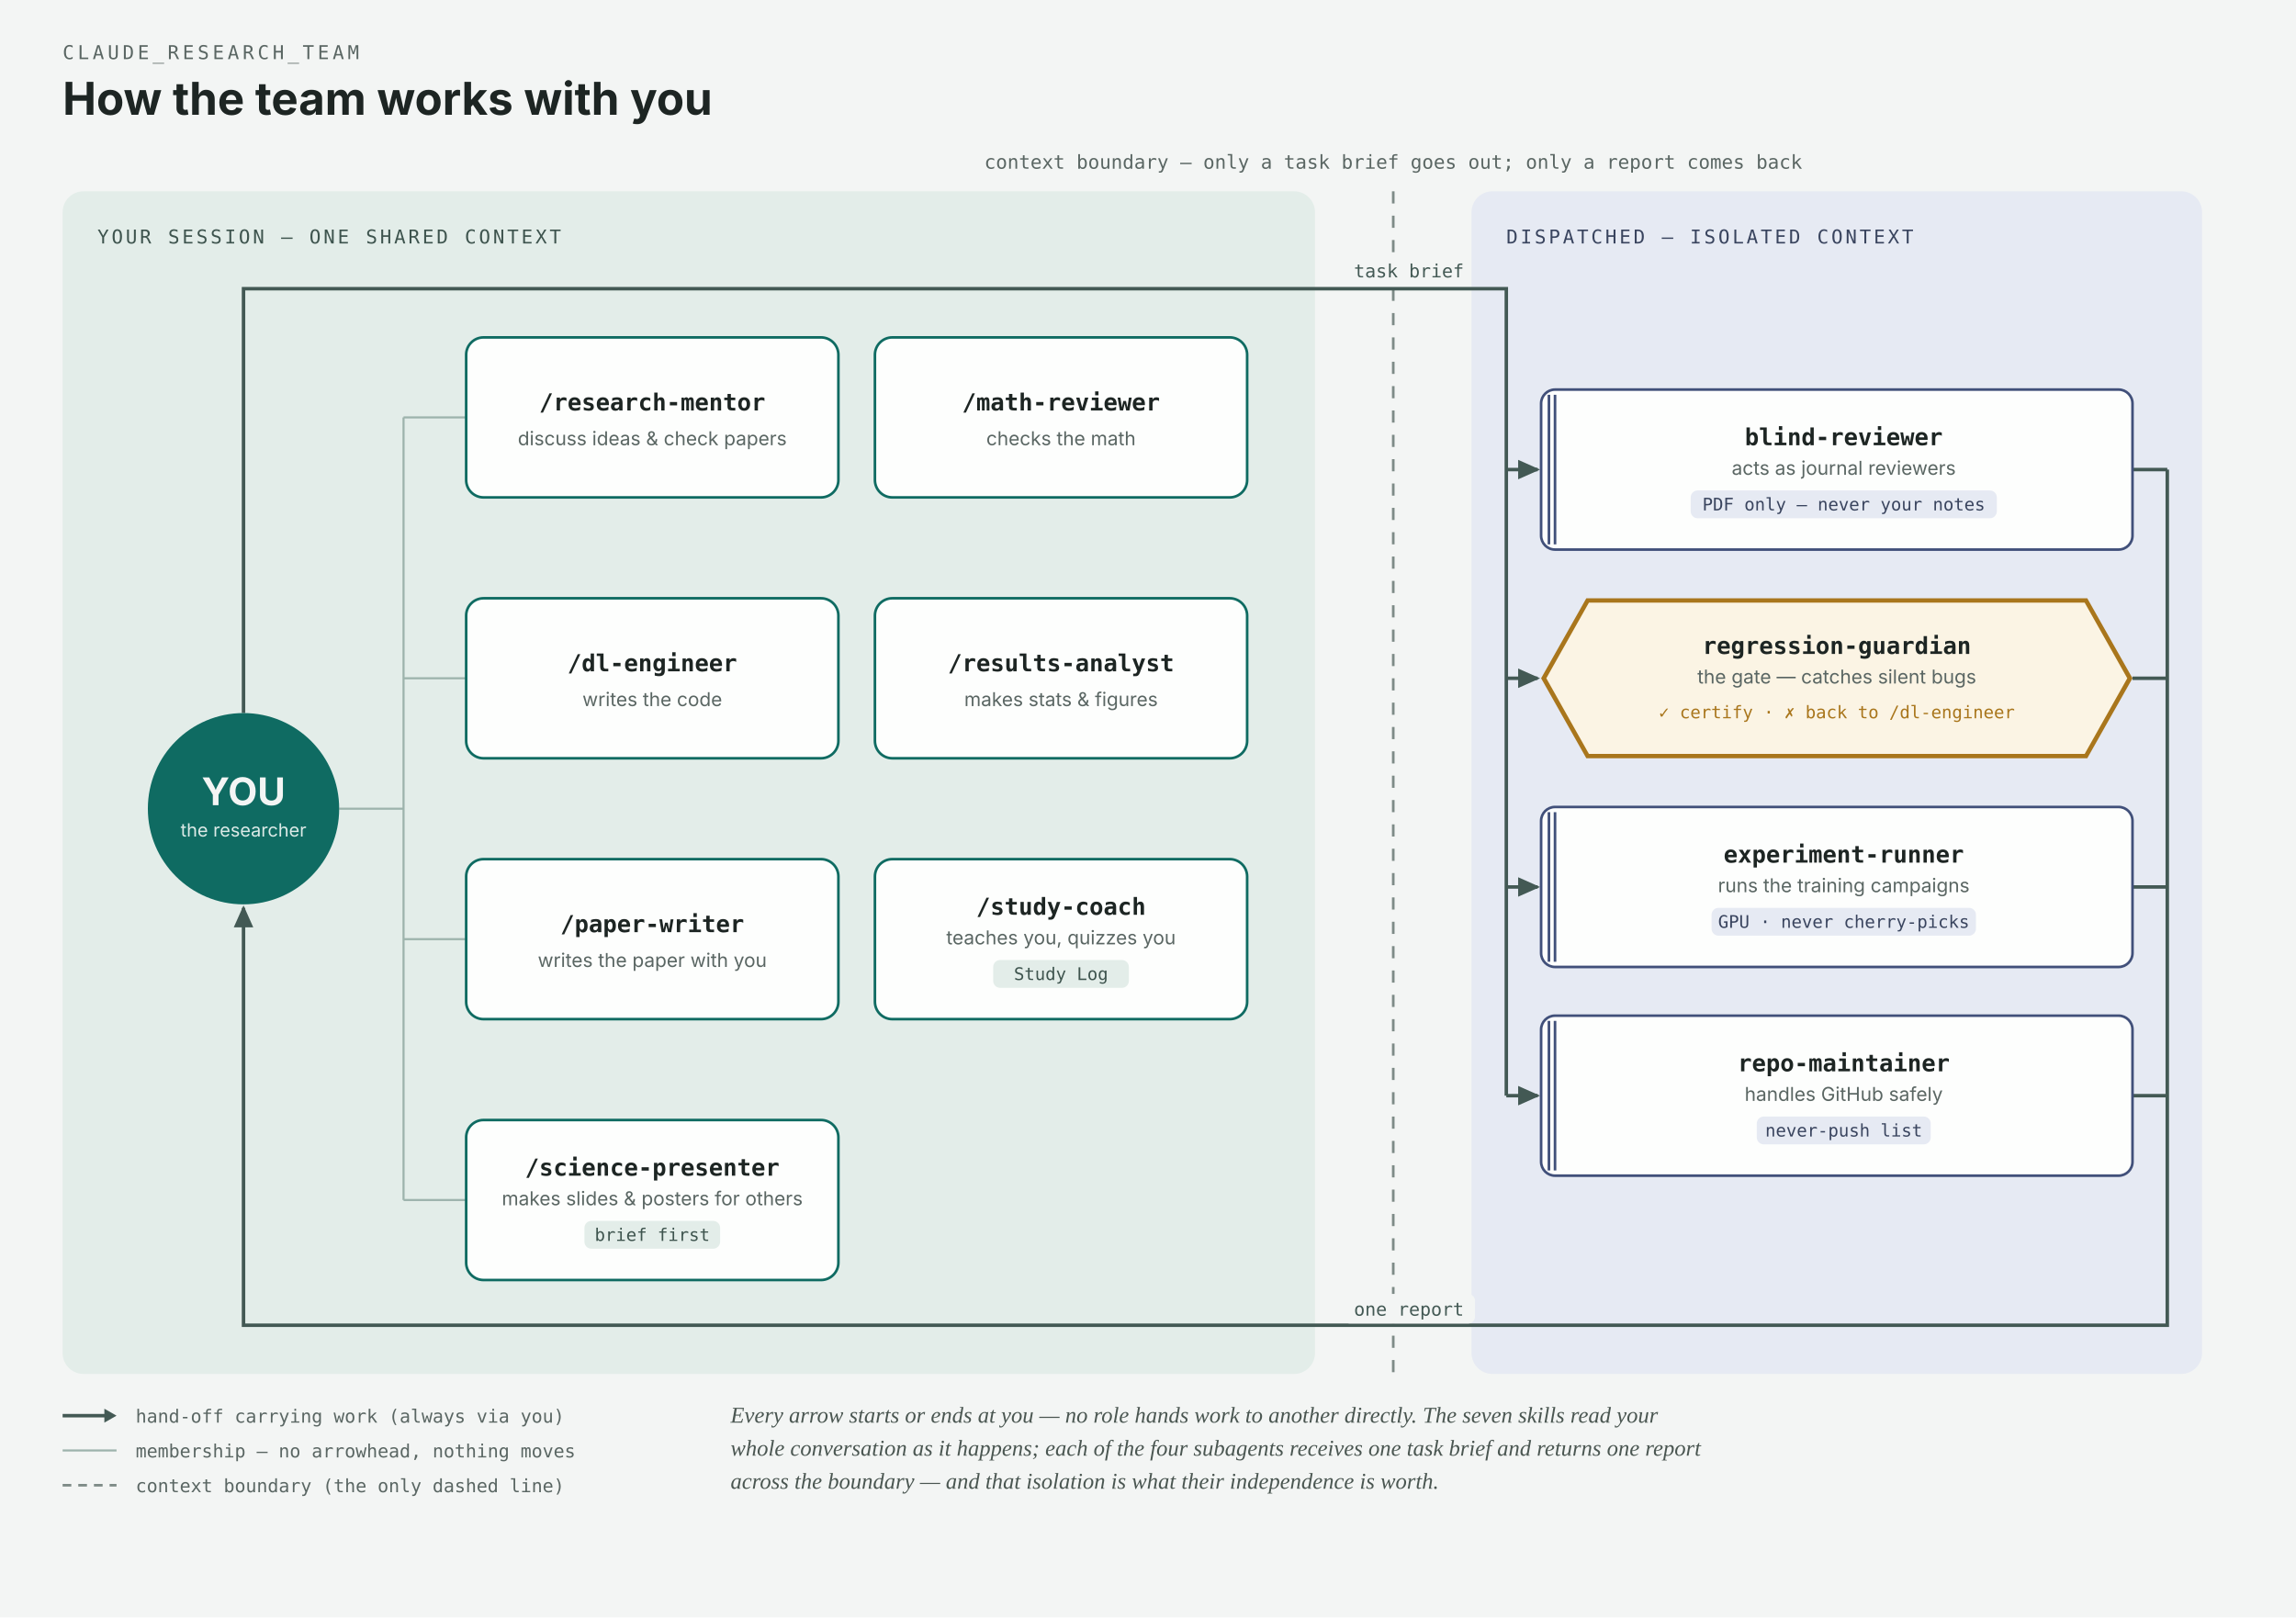
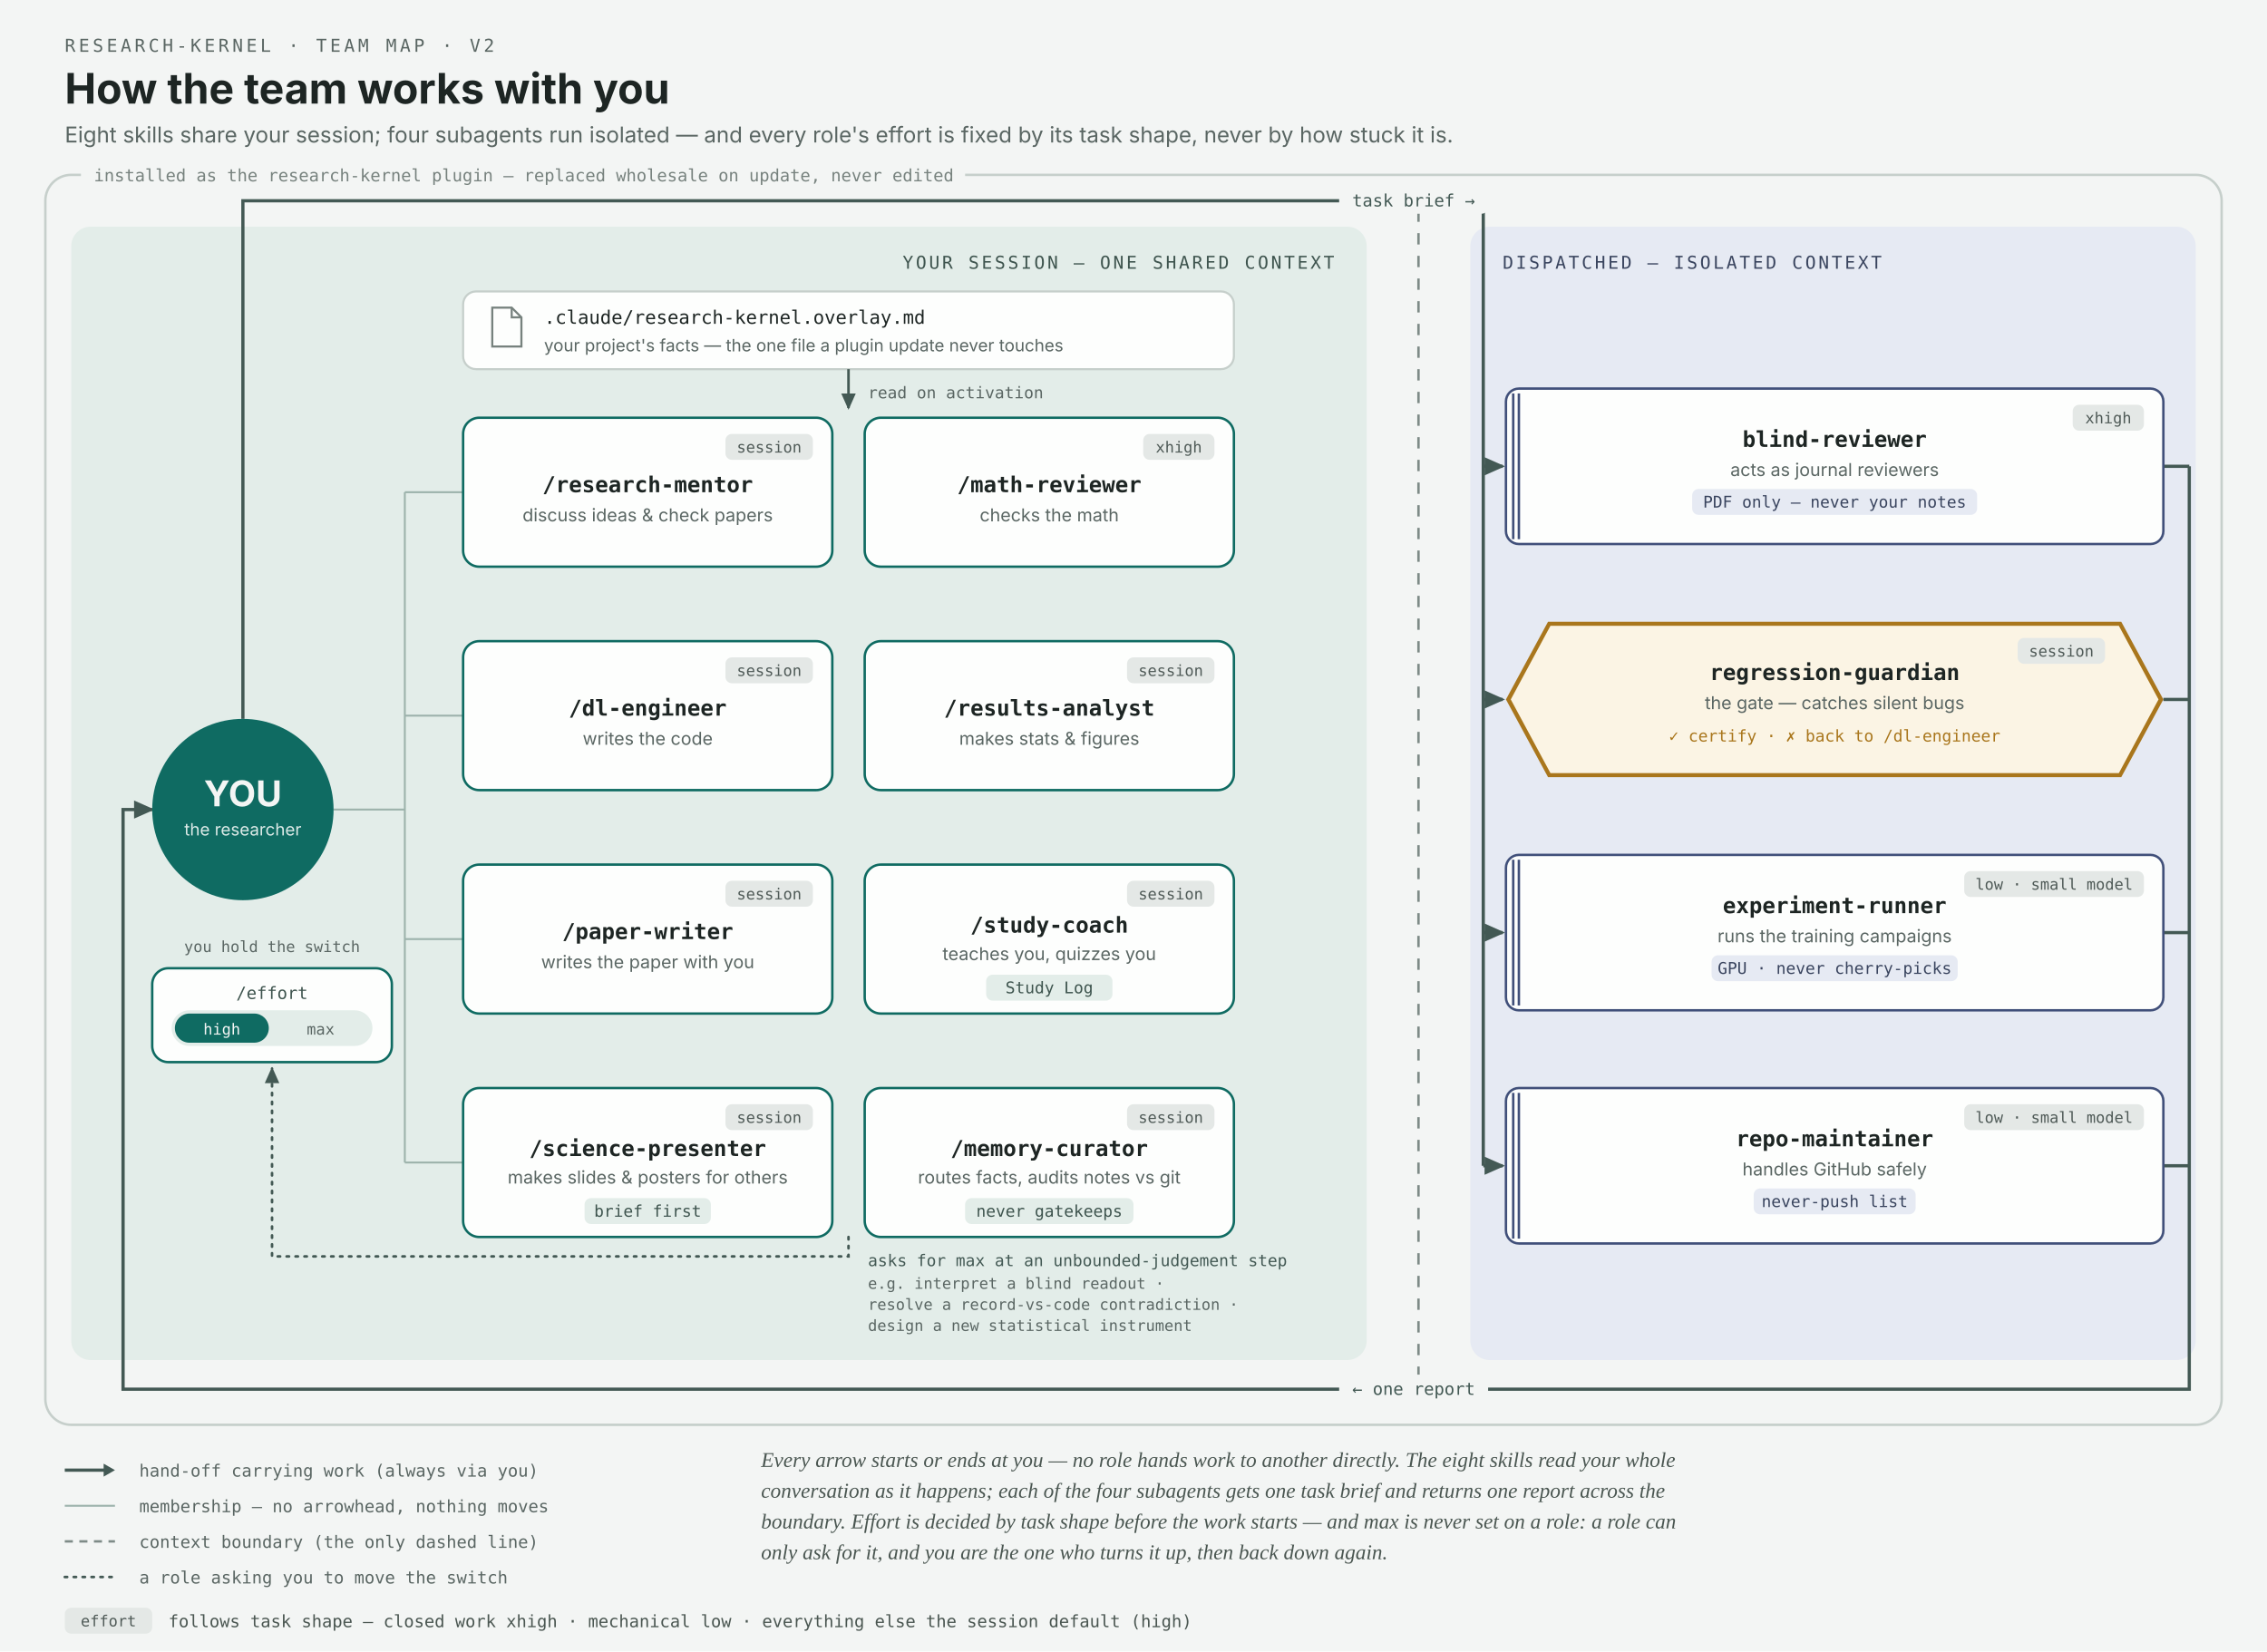
- <svg xmlns="http://www.w3.org/2000/svg" width="1320" height="930" viewBox="0 0 1320 930" role="img" aria-label="How the team works with you: seven skills share your session context; four subagents run isolated, receiving a task brief and returning one report; every arrow starts or ends at you.">
+ <svg xmlns="http://www.w3.org/2000/svg" width="1400" height="1020" viewBox="0 0 1400 1020" role="img" aria-label="How the team works with you, version 2: eight skills share your session context; four subagents run isolated, receiving a task brief and returning one report; every role carries an effort badge set by its task shape, and only you hold the switch that raises the session to max.">
  <defs>
    <marker id="head" viewBox="0 0 10 10" refX="8" refY="5" markerWidth="7" markerHeight="7" orient="auto-start-reverse">
      <path d="M 0 1 L 9 5 L 0 9 z" fill="#435954" />
    </marker>
  </defs>
  <style>
    .mono { font-family: ui-monospace, SFMono-Regular, Menlo, Consolas, monospace; }
    .sans { font-family: system-ui, -apple-system, "Segoe UI", sans-serif; }
    .serif { font-family: Georgia, "Times New Roman", serif; }
  </style>
-   <rect x="0" y="0" width="1320" height="930" fill="#F3F5F4" />
-   <text class="mono" x="36" y="34" font-size="11" letter-spacing="2" fill="#5A6663">CLAUDE_RESEARCH_TEAM</text>
-   <text class="sans" x="36" y="66" font-size="26" font-weight="700" fill="#1D2523">How the team works with you</text>
-   <text class="mono" x="801" y="97" font-size="11" text-anchor="middle" fill="#5A6663">context boundary — only a task brief goes out; only a report comes back</text>
-   <rect x="36" y="110" width="720" height="680" rx="12" fill="#E3EDE9" />
-   <rect x="846" y="110" width="420" height="680" rx="12" fill="#E6EAF3" />
-   <text class="mono" x="56" y="140" font-size="11" letter-spacing="1.5" fill="#3E544E">YOUR SESSION — ONE SHARED CONTEXT</text>
-   <text class="mono" x="866" y="140" font-size="11" letter-spacing="1.5" fill="#39445E">DISPATCHED — ISOLATED CONTEXT</text>
-   <line x1="801" y1="110" x2="801" y2="790" stroke="#7E8B87" stroke-width="1.5" stroke-dasharray="7 7" />
-   <polyline points="195,465 232,465" fill="none" stroke="#9DB3AC" stroke-width="1.2" />
-   <polyline points="232,240 232,690" fill="none" stroke="#9DB3AC" stroke-width="1.2" />
-   <polyline points="232,240 268,240" fill="none" stroke="#9DB3AC" stroke-width="1.2" />
-   <polyline points="232,390 268,390" fill="none" stroke="#9DB3AC" stroke-width="1.2" />
-   <polyline points="232,540 268,540" fill="none" stroke="#9DB3AC" stroke-width="1.2" />
-   <polyline points="232,690 268,690" fill="none" stroke="#9DB3AC" stroke-width="1.2" />
-   <polyline points="140,410 140,166 866,166 866,630" fill="none" stroke="#435954" stroke-width="2" />
-   <line x1="866" y1="270" x2="884" y2="270" stroke="#435954" stroke-width="2" marker-end="url(#head)" />
-   <line x1="866" y1="390" x2="884" y2="390" stroke="#435954" stroke-width="2" marker-end="url(#head)" />
-   <line x1="866" y1="510" x2="884" y2="510" stroke="#435954" stroke-width="2" marker-end="url(#head)" />
-   <line x1="866" y1="630" x2="884" y2="630" stroke="#435954" stroke-width="2" marker-end="url(#head)" />
-   <line x1="1226" y1="270" x2="1246" y2="270" stroke="#435954" stroke-width="2" />
-   <line x1="1226" y1="390" x2="1246" y2="390" stroke="#435954" stroke-width="2" />
-   <line x1="1226" y1="510" x2="1246" y2="510" stroke="#435954" stroke-width="2" />
-   <line x1="1226" y1="630" x2="1246" y2="630" stroke="#435954" stroke-width="2" />
-   <polyline points="1246,270 1246,762 140,762 140,522" fill="none" stroke="#435954" stroke-width="2" marker-end="url(#head)" />
-   <rect x="775" y="147" width="70" height="17" rx="4" fill="#F3F5F4" />
-   <text class="mono" x="810" y="159.5" font-size="10.5" text-anchor="middle" fill="#435954">task brief</text>
-   <rect x="772" y="744" width="76" height="17" rx="4" fill="#F3F5F4" />
-   <text class="mono" x="810" y="756.5" font-size="10.5" text-anchor="middle" fill="#435954">one report</text>
-   <circle cx="140" cy="465" r="55" fill="#0F6B62" />
-   <text class="sans" x="140" y="463" font-size="22" font-weight="700" text-anchor="middle" fill="#F3F5F4">YOU</text>
-   <text class="sans" x="140" y="481" font-size="10.5" text-anchor="middle" fill="#DCEAE7">the researcher</text>
+   <rect x="0" y="0" width="1400" height="1020" fill="#F3F5F4" />
+   <text class="mono" x="40" y="32" font-size="11" letter-spacing="2" fill="#5A6663">RESEARCH-KERNEL · TEAM MAP · V2</text>
+   <text class="sans" x="40" y="64" font-size="26" font-weight="700" fill="#1D2523">How the team works with you</text>
+   <text class="sans" x="40" y="88" font-size="13.5" fill="#5A6663">Eight skills share your session; four subagents run isolated — and every role's effort is fixed by its task shape, never by how stuck it is.</text>
+   <rect x="28" y="108" width="1344" height="772" rx="16" fill="none" stroke="#C6CFCB" stroke-width="1.5" />
+   <rect x="50" y="101" width="546" height="16" fill="#F3F5F4" />
+   <text class="mono" x="58" y="112" font-size="10.5" fill="#77827E">installed as the research-kernel plugin — replaced wholesale on update, never edited</text>
+   <rect x="44" y="140" width="800" height="700" rx="12" fill="#E3EDE9" />
+   <rect x="908" y="140" width="448" height="700" rx="12" fill="#E6EAF3" />
+   <line x1="876" y1="116" x2="876" y2="868" stroke="#7E8B87" stroke-width="1.5" stroke-dasharray="7 7" />
+   <text class="mono" x="824" y="166" font-size="11" letter-spacing="1.5" text-anchor="end" fill="#3E544E">YOUR SESSION — ONE SHARED CONTEXT</text>
+   <text class="mono" x="928" y="166" font-size="11" letter-spacing="1.5" fill="#39445E">DISPATCHED — ISOLATED CONTEXT</text>
+   <polyline points="150,444 150,124 916,124 916,720" fill="none" stroke="#435954" stroke-width="2" />
+   <line x1="916" y1="288" x2="928" y2="288" stroke="#435954" stroke-width="2" marker-end="url(#head)" />
+   <line x1="916" y1="432" x2="928" y2="432" stroke="#435954" stroke-width="2" marker-end="url(#head)" />
+   <line x1="916" y1="576" x2="928" y2="576" stroke="#435954" stroke-width="2" marker-end="url(#head)" />
+   <line x1="916" y1="720" x2="928" y2="720" stroke="#435954" stroke-width="2" marker-end="url(#head)" />
+   <line x1="1336" y1="288" x2="1352" y2="288" stroke="#435954" stroke-width="2" />
+   <line x1="1336" y1="432" x2="1352" y2="432" stroke="#435954" stroke-width="2" />
+   <line x1="1336" y1="576" x2="1352" y2="576" stroke="#435954" stroke-width="2" />
+   <line x1="1336" y1="720" x2="1352" y2="720" stroke="#435954" stroke-width="2" />
+   <polyline points="1352,288 1352,858 76,858 76,500 94,500" fill="none" stroke="#435954" stroke-width="2" marker-end="url(#head)" />
+   <rect x="827" y="115" width="92" height="17" rx="4" fill="#F3F5F4" />
+   <text class="mono" x="873" y="127.5" font-size="10.5" text-anchor="middle" fill="#435954">task brief →</text>
+   <rect x="827" y="849" width="92" height="17" rx="4" fill="#F3F5F4" />
+   <text class="mono" x="873" y="861.5" font-size="10.5" text-anchor="middle" fill="#435954">← one report</text>
+   <line x1="206" y1="500" x2="250" y2="500" stroke="#9DB3AC" stroke-width="1.2" />
+   <line x1="250" y1="304" x2="250" y2="718" stroke="#9DB3AC" stroke-width="1.2" />
+   <line x1="250" y1="304" x2="286" y2="304" stroke="#9DB3AC" stroke-width="1.2" />
+   <line x1="250" y1="442" x2="286" y2="442" stroke="#9DB3AC" stroke-width="1.2" />
+   <line x1="250" y1="580" x2="286" y2="580" stroke="#9DB3AC" stroke-width="1.2" />
+   <line x1="250" y1="718" x2="286" y2="718" stroke="#9DB3AC" stroke-width="1.2" />
+   <circle cx="150" cy="500" r="56" fill="#0F6B62" />
+   <text class="sans" x="150" y="498" font-size="22" font-weight="700" text-anchor="middle" fill="#F3F5F4">YOU</text>
+   <text class="sans" x="150" y="516" font-size="10.5" text-anchor="middle" fill="#DCEAE7">the researcher</text>
+   <text class="mono" x="168" y="588" font-size="9.5" text-anchor="middle" fill="#5A6663">you hold the switch</text>
+   <rect x="94" y="598" width="148" height="58" rx="10" fill="#FDFEFD" stroke="#0F6B62" stroke-width="1.5" />
+   <text class="mono" x="168" y="617" font-size="10.5" text-anchor="middle" fill="#3E544E">/effort</text>
+   <rect x="106" y="624" width="124" height="22" rx="11" fill="#E3EDE9" />
+   <rect x="108" y="626" width="58" height="18" rx="9" fill="#0F6B62" />
+   <text class="mono" x="137" y="639" font-size="9.5" text-anchor="middle" fill="#F3F5F4">high</text>
+   <text class="mono" x="198" y="639" font-size="9.5" text-anchor="middle" fill="#5A6663">max</text>
+   <polyline points="524,764 524,776 168,776 168,660" fill="none" stroke="#435954" stroke-width="1.6" stroke-dasharray="1.5 4" stroke-linecap="round" marker-end="url(#head)" />
+   <text class="mono" x="536" y="782" font-size="10" fill="#435954">asks for max at an unbounded-judgement step</text>
+   <text class="mono" x="536" y="796" font-size="9.5" fill="#5A6663">e.g. interpret a blind readout ·</text>
+   <text class="mono" x="536" y="809" font-size="9.5" fill="#5A6663">resolve a record-vs-code contradiction ·</text>
+   <text class="mono" x="536" y="822" font-size="9.5" fill="#5A6663">design a new statistical instrument</text>
+   <rect x="286" y="180" width="476" height="48" rx="8" fill="#FDFEFD" stroke="#C6CFCB" stroke-width="1.3" />
+   <path d="M 304 190 H 316 L 322 196 V 214 H 304 Z" fill="none" stroke="#77827E" stroke-width="1.3" />
+   <path d="M 316 190 V 196 H 322" fill="none" stroke="#77827E" stroke-width="1.3" />
+   <text class="mono" x="336" y="200" font-size="11.5" fill="#1D2523">.claude/research-kernel.overlay.md</text>
+   <text class="sans" x="336" y="217" font-size="10.5" fill="#5A6663">your project's facts — the one file a plugin update never touches</text>
+   <line x1="524" y1="228" x2="524" y2="252" stroke="#435954" stroke-width="1.6" marker-end="url(#head)" />
+   <text class="mono" x="536" y="246" font-size="10" fill="#5A6663">read on activation</text>
  <g>
-     <rect x="268" y="194" width="214" height="92" rx="10" fill="#FDFEFD" stroke="#0F6B62" stroke-width="1.5" />
-     <text class="mono" x="375" y="236" font-size="13.5" font-weight="600" text-anchor="middle" fill="#1D2523">/research-mentor</text>
-     <text class="sans" x="375" y="256" font-size="11" text-anchor="middle" fill="#5A6663">discuss ideas &amp; check papers</text>
+     <rect x="286" y="258" width="228" height="92" rx="10" fill="#FDFEFD" stroke="#0F6B62" stroke-width="1.5" />
+     <rect x="448" y="268" width="54" height="16" rx="4" fill="#E4E8E6" />
+     <text class="mono" x="475" y="279.5" font-size="9.5" text-anchor="middle" fill="#4F5A57">session</text>
+     <text class="mono" x="400" y="304" font-size="13.5" font-weight="600" text-anchor="middle" fill="#1D2523">/research-mentor</text>
+     <text class="sans" x="400" y="322" font-size="11" text-anchor="middle" fill="#5A6663">discuss ideas &amp; check papers</text>
  </g>
  <g>
-     <rect x="503" y="194" width="214" height="92" rx="10" fill="#FDFEFD" stroke="#0F6B62" stroke-width="1.5" />
-     <text class="mono" x="610" y="236" font-size="13.5" font-weight="600" text-anchor="middle" fill="#1D2523">/math-reviewer</text>
-     <text class="sans" x="610" y="256" font-size="11" text-anchor="middle" fill="#5A6663">checks the math</text>
+     <rect x="534" y="258" width="228" height="92" rx="10" fill="#FDFEFD" stroke="#0F6B62" stroke-width="1.5" />
+     <rect x="706" y="268" width="44" height="16" rx="4" fill="#E4E8E6" />
+     <text class="mono" x="728" y="279.5" font-size="9.5" text-anchor="middle" fill="#4F5A57">xhigh</text>
+     <text class="mono" x="648" y="304" font-size="13.5" font-weight="600" text-anchor="middle" fill="#1D2523">/math-reviewer</text>
+     <text class="sans" x="648" y="322" font-size="11" text-anchor="middle" fill="#5A6663">checks the math</text>
  </g>
  <g>
-     <rect x="268" y="344" width="214" height="92" rx="10" fill="#FDFEFD" stroke="#0F6B62" stroke-width="1.5" />
-     <text class="mono" x="375" y="386" font-size="13.5" font-weight="600" text-anchor="middle" fill="#1D2523">/dl-engineer</text>
-     <text class="sans" x="375" y="406" font-size="11" text-anchor="middle" fill="#5A6663">writes the code</text>
+     <rect x="286" y="396" width="228" height="92" rx="10" fill="#FDFEFD" stroke="#0F6B62" stroke-width="1.5" />
+     <rect x="448" y="406" width="54" height="16" rx="4" fill="#E4E8E6" />
+     <text class="mono" x="475" y="417.5" font-size="9.5" text-anchor="middle" fill="#4F5A57">session</text>
+     <text class="mono" x="400" y="442" font-size="13.5" font-weight="600" text-anchor="middle" fill="#1D2523">/dl-engineer</text>
+     <text class="sans" x="400" y="460" font-size="11" text-anchor="middle" fill="#5A6663">writes the code</text>
  </g>
  <g>
-     <rect x="503" y="344" width="214" height="92" rx="10" fill="#FDFEFD" stroke="#0F6B62" stroke-width="1.5" />
-     <text class="mono" x="610" y="386" font-size="13.5" font-weight="600" text-anchor="middle" fill="#1D2523">/results-analyst</text>
-     <text class="sans" x="610" y="406" font-size="11" text-anchor="middle" fill="#5A6663">makes stats &amp; figures</text>
+     <rect x="534" y="396" width="228" height="92" rx="10" fill="#FDFEFD" stroke="#0F6B62" stroke-width="1.5" />
+     <rect x="696" y="406" width="54" height="16" rx="4" fill="#E4E8E6" />
+     <text class="mono" x="723" y="417.5" font-size="9.5" text-anchor="middle" fill="#4F5A57">session</text>
+     <text class="mono" x="648" y="442" font-size="13.5" font-weight="600" text-anchor="middle" fill="#1D2523">/results-analyst</text>
+     <text class="sans" x="648" y="460" font-size="11" text-anchor="middle" fill="#5A6663">makes stats &amp; figures</text>
  </g>
  <g>
-     <rect x="268" y="494" width="214" height="92" rx="10" fill="#FDFEFD" stroke="#0F6B62" stroke-width="1.5" />
-     <text class="mono" x="375" y="536" font-size="13.5" font-weight="600" text-anchor="middle" fill="#1D2523">/paper-writer</text>
-     <text class="sans" x="375" y="556" font-size="11" text-anchor="middle" fill="#5A6663">writes the paper with you</text>
+     <rect x="286" y="534" width="228" height="92" rx="10" fill="#FDFEFD" stroke="#0F6B62" stroke-width="1.5" />
+     <rect x="448" y="544" width="54" height="16" rx="4" fill="#E4E8E6" />
+     <text class="mono" x="475" y="555.5" font-size="9.5" text-anchor="middle" fill="#4F5A57">session</text>
+     <text class="mono" x="400" y="580" font-size="13.5" font-weight="600" text-anchor="middle" fill="#1D2523">/paper-writer</text>
+     <text class="sans" x="400" y="598" font-size="11" text-anchor="middle" fill="#5A6663">writes the paper with you</text>
  </g>
  <g>
-     <rect x="503" y="494" width="214" height="92" rx="10" fill="#FDFEFD" stroke="#0F6B62" stroke-width="1.5" />
-     <text class="mono" x="610" y="526" font-size="13.5" font-weight="600" text-anchor="middle" fill="#1D2523">/study-coach</text>
-     <text class="sans" x="610" y="543" font-size="11" text-anchor="middle" fill="#5A6663">teaches you, quizzes you</text>
-     <rect x="571" y="552" width="78" height="16" rx="4" fill="#E3EDE9" />
-     <text class="mono" x="610" y="563.5" font-size="10" text-anchor="middle" fill="#3E544E">Study Log</text>
+     <rect x="534" y="534" width="228" height="92" rx="10" fill="#FDFEFD" stroke="#0F6B62" stroke-width="1.5" />
+     <rect x="696" y="544" width="54" height="16" rx="4" fill="#E4E8E6" />
+     <text class="mono" x="723" y="555.5" font-size="9.5" text-anchor="middle" fill="#4F5A57">session</text>
+     <text class="mono" x="648" y="576" font-size="13.5" font-weight="600" text-anchor="middle" fill="#1D2523">/study-coach</text>
+     <text class="sans" x="648" y="593" font-size="11" text-anchor="middle" fill="#5A6663">teaches you, quizzes you</text>
+     <rect x="609" y="602" width="78" height="16" rx="4" fill="#E3EDE9" />
+     <text class="mono" x="648" y="613.5" font-size="10" text-anchor="middle" fill="#3E544E">Study Log</text>
  </g>
  <g>
-     <rect x="268" y="644" width="214" height="92" rx="10" fill="#FDFEFD" stroke="#0F6B62" stroke-width="1.5" />
-     <text class="mono" x="375" y="676" font-size="13.5" font-weight="600" text-anchor="middle" fill="#1D2523">/science-presenter</text>
-     <text class="sans" x="375" y="693" font-size="11" text-anchor="middle" fill="#5A6663">makes slides &amp; posters for others</text>
-     <rect x="336" y="702" width="78" height="16" rx="4" fill="#E3EDE9" />
-     <text class="mono" x="375" y="713.5" font-size="10" text-anchor="middle" fill="#3E544E">brief first</text>
+     <rect x="286" y="672" width="228" height="92" rx="10" fill="#FDFEFD" stroke="#0F6B62" stroke-width="1.5" />
+     <rect x="448" y="682" width="54" height="16" rx="4" fill="#E4E8E6" />
+     <text class="mono" x="475" y="693.5" font-size="9.5" text-anchor="middle" fill="#4F5A57">session</text>
+     <text class="mono" x="400" y="714" font-size="13.5" font-weight="600" text-anchor="middle" fill="#1D2523">/science-presenter</text>
+     <text class="sans" x="400" y="731" font-size="11" text-anchor="middle" fill="#5A6663">makes slides &amp; posters for others</text>
+     <rect x="361" y="740" width="78" height="16" rx="4" fill="#E3EDE9" />
+     <text class="mono" x="400" y="751.5" font-size="10" text-anchor="middle" fill="#3E544E">brief first</text>
  </g>
  <g>
-     <rect x="886" y="224" width="340" height="92" rx="8" fill="#FDFEFD" stroke="#41507A" stroke-width="1.5" />
-     <line x1="890.5" y1="227" x2="890.5" y2="313" stroke="#41507A" stroke-width="1.5" />
-     <line x1="894" y1="227" x2="894" y2="313" stroke="#41507A" stroke-width="1.5" />
-     <text class="mono" x="1060" y="256" font-size="13.5" font-weight="600" text-anchor="middle" fill="#1D2523">blind-reviewer</text>
-     <text class="sans" x="1060" y="273" font-size="11" text-anchor="middle" fill="#5A6663">acts as journal reviewers</text>
-     <rect x="972" y="282" width="176" height="16" rx="4" fill="#E6EAF3" />
-     <text class="mono" x="1060" y="293.5" font-size="10" text-anchor="middle" fill="#39445E">PDF only — never your notes</text>
+     <rect x="534" y="672" width="228" height="92" rx="10" fill="#FDFEFD" stroke="#0F6B62" stroke-width="1.5" />
+     <rect x="696" y="682" width="54" height="16" rx="4" fill="#E4E8E6" />
+     <text class="mono" x="723" y="693.5" font-size="9.5" text-anchor="middle" fill="#4F5A57">session</text>
+     <text class="mono" x="648" y="714" font-size="13.5" font-weight="600" text-anchor="middle" fill="#1D2523">/memory-curator</text>
+     <text class="sans" x="648" y="731" font-size="11" text-anchor="middle" fill="#5A6663">routes facts, audits notes vs git</text>
+     <rect x="596" y="740" width="104" height="16" rx="4" fill="#E3EDE9" />
+     <text class="mono" x="648" y="751.5" font-size="10" text-anchor="middle" fill="#3E544E">never gatekeeps</text>
  </g>
  <g>
-     <polygon points="912,344 1200,344 1226,390 1200,436 912,436 886,390" fill="#A9761C" />
-     <polygon points="913.5,346.5 1198.5,346.5 1223,390 1198.5,433.5 913.5,433.5 889,390" fill="#FBF4E4" />
-     <text class="mono" x="1056" y="376" font-size="13.5" font-weight="600" text-anchor="middle" fill="#1D2523">regression-guardian</text>
-     <text class="sans" x="1056" y="393" font-size="11" text-anchor="middle" fill="#5A6663">the gate — catches silent bugs</text>
-     <text class="mono" x="1056" y="413" font-size="10" text-anchor="middle" fill="#A9761C">✓ certify   ·   ✗ back to /dl-engineer</text>
+     <rect x="930" y="240" width="406" height="96" rx="8" fill="#FDFEFD" stroke="#41507A" stroke-width="1.5" />
+     <line x1="934.5" y1="243" x2="934.5" y2="333" stroke="#41507A" stroke-width="1.5" />
+     <line x1="938" y1="243" x2="938" y2="333" stroke="#41507A" stroke-width="1.5" />
+     <rect x="1280" y="250" width="44" height="16" rx="4" fill="#E4E8E6" />
+     <text class="mono" x="1302" y="261.5" font-size="9.5" text-anchor="middle" fill="#4F5A57">xhigh</text>
+     <text class="mono" x="1133" y="276" font-size="13.5" font-weight="600" text-anchor="middle" fill="#1D2523">blind-reviewer</text>
+     <text class="sans" x="1133" y="294" font-size="11" text-anchor="middle" fill="#5A6663">acts as journal reviewers</text>
+     <rect x="1045" y="302" width="176" height="16" rx="4" fill="#E6EAF3" />
+     <text class="mono" x="1133" y="313.5" font-size="10" text-anchor="middle" fill="#39445E">PDF only — never your notes</text>
  </g>
  <g>
-     <rect x="886" y="464" width="340" height="92" rx="8" fill="#FDFEFD" stroke="#41507A" stroke-width="1.5" />
-     <line x1="890.5" y1="467" x2="890.5" y2="553" stroke="#41507A" stroke-width="1.5" />
-     <line x1="894" y1="467" x2="894" y2="553" stroke="#41507A" stroke-width="1.5" />
-     <text class="mono" x="1060" y="496" font-size="13.5" font-weight="600" text-anchor="middle" fill="#1D2523">experiment-runner</text>
-     <text class="sans" x="1060" y="513" font-size="11" text-anchor="middle" fill="#5A6663">runs the training campaigns</text>
-     <rect x="984" y="522" width="152" height="16" rx="4" fill="#E6EAF3" />
-     <text class="mono" x="1060" y="533.5" font-size="10" text-anchor="middle" fill="#39445E">GPU · never cherry-picks</text>
+     <polygon points="956,384 1310,384 1336,432 1310,480 956,480 930,432" fill="#A9761C" />
+     <polygon points="957.5,386.5 1308.5,386.5 1333,432 1308.5,477.5 957.5,477.5 933,432" fill="#FBF4E4" />
+     <rect x="1246" y="394" width="54" height="16" rx="4" fill="#E4E8E6" />
+     <text class="mono" x="1273" y="405.5" font-size="9.5" text-anchor="middle" fill="#4F5A57">session</text>
+     <text class="mono" x="1133" y="420" font-size="13.5" font-weight="600" text-anchor="middle" fill="#1D2523">regression-guardian</text>
+     <text class="sans" x="1133" y="438" font-size="11" text-anchor="middle" fill="#5A6663">the gate — catches silent bugs</text>
+     <text class="mono" x="1133" y="458" font-size="10" text-anchor="middle" fill="#A9761C">✓ certify   ·   ✗ back to /dl-engineer</text>
  </g>
  <g>
-     <rect x="886" y="584" width="340" height="92" rx="8" fill="#FDFEFD" stroke="#41507A" stroke-width="1.5" />
-     <line x1="890.5" y1="587" x2="890.5" y2="673" stroke="#41507A" stroke-width="1.5" />
-     <line x1="894" y1="587" x2="894" y2="673" stroke="#41507A" stroke-width="1.5" />
-     <text class="mono" x="1060" y="616" font-size="13.5" font-weight="600" text-anchor="middle" fill="#1D2523">repo-maintainer</text>
-     <text class="sans" x="1060" y="633" font-size="11" text-anchor="middle" fill="#5A6663">handles GitHub safely</text>
-     <rect x="1010" y="642" width="100" height="16" rx="4" fill="#E6EAF3" />
-     <text class="mono" x="1060" y="653.5" font-size="10" text-anchor="middle" fill="#39445E">never-push list</text>
+     <rect x="930" y="528" width="406" height="96" rx="8" fill="#FDFEFD" stroke="#41507A" stroke-width="1.5" />
+     <line x1="934.5" y1="531" x2="934.5" y2="621" stroke="#41507A" stroke-width="1.5" />
+     <line x1="938" y1="531" x2="938" y2="621" stroke="#41507A" stroke-width="1.5" />
+     <rect x="1213" y="538" width="111" height="16" rx="4" fill="#E4E8E6" />
+     <text class="mono" x="1268.5" y="549.5" font-size="9.5" text-anchor="middle" fill="#4F5A57">low · small model</text>
+     <text class="mono" x="1133" y="564" font-size="13.5" font-weight="600" text-anchor="middle" fill="#1D2523">experiment-runner</text>
+     <text class="sans" x="1133" y="582" font-size="11" text-anchor="middle" fill="#5A6663">runs the training campaigns</text>
+     <rect x="1057" y="590" width="152" height="16" rx="4" fill="#E6EAF3" />
+     <text class="mono" x="1133" y="601.5" font-size="10" text-anchor="middle" fill="#39445E">GPU · never cherry-picks</text>
  </g>
  <g>
-     <line x1="36" y1="814" x2="62" y2="814" stroke="#435954" stroke-width="2" />
-     <path d="M 60 810 L 67 814 L 60 818 z" fill="#435954" />
-     <text class="mono" x="78" y="818" font-size="10.5" fill="#5A6663">hand-off carrying work (always via you)</text>
-     <line x1="36" y1="834" x2="67" y2="834" stroke="#9DB3AC" stroke-width="1.2" />
-     <text class="mono" x="78" y="838" font-size="10.5" fill="#5A6663">membership — no arrowhead, nothing moves</text>
-     <line x1="36" y1="854" x2="67" y2="854" stroke="#7E8B87" stroke-width="1.5" stroke-dasharray="5 4" />
-     <text class="mono" x="78" y="858" font-size="10.5" fill="#5A6663">context boundary (the only dashed line)</text>
+     <rect x="930" y="672" width="406" height="96" rx="8" fill="#FDFEFD" stroke="#41507A" stroke-width="1.5" />
+     <line x1="934.5" y1="675" x2="934.5" y2="765" stroke="#41507A" stroke-width="1.5" />
+     <line x1="938" y1="675" x2="938" y2="765" stroke="#41507A" stroke-width="1.5" />
+     <rect x="1213" y="682" width="111" height="16" rx="4" fill="#E4E8E6" />
+     <text class="mono" x="1268.5" y="693.5" font-size="9.5" text-anchor="middle" fill="#4F5A57">low · small model</text>
+     <text class="mono" x="1133" y="708" font-size="13.5" font-weight="600" text-anchor="middle" fill="#1D2523">repo-maintainer</text>
+     <text class="sans" x="1133" y="726" font-size="11" text-anchor="middle" fill="#5A6663">handles GitHub safely</text>
+     <rect x="1083" y="734" width="100" height="16" rx="4" fill="#E6EAF3" />
+     <text class="mono" x="1133" y="745.5" font-size="10" text-anchor="middle" fill="#39445E">never-push list</text>
+   </g>
+   <g>
+     <line x1="40" y1="908" x2="66" y2="908" stroke="#435954" stroke-width="2" />
+     <path d="M 64 904 L 71 908 L 64 912 z" fill="#435954" />
+     <text class="mono" x="86" y="912" font-size="10.5" fill="#5A6663">hand-off carrying work (always via you)</text>
+     <line x1="40" y1="930" x2="71" y2="930" stroke="#9DB3AC" stroke-width="1.2" />
+     <text class="mono" x="86" y="934" font-size="10.5" fill="#5A6663">membership — no arrowhead, nothing moves</text>
+     <line x1="40" y1="952" x2="71" y2="952" stroke="#7E8B87" stroke-width="1.5" stroke-dasharray="5 4" />
+     <text class="mono" x="86" y="956" font-size="10.5" fill="#5A6663">context boundary (the only dashed line)</text>
+     <line x1="40" y1="974" x2="71" y2="974" stroke="#435954" stroke-width="1.6" stroke-dasharray="1.5 4" stroke-linecap="round" />
+     <text class="mono" x="86" y="978" font-size="10.5" fill="#5A6663">a role asking you to move the switch</text>
  </g>
  <text class="serif" font-size="13" font-style="italic" fill="#4A5651">
-     <tspan x="420" y="818">Every arrow starts or ends at you — no role hands work to another directly. The seven skills read your</tspan>
-     <tspan x="420" y="837">whole conversation as it happens; each of the four subagents receives one task brief and returns one report</tspan>
-     <tspan x="420" y="856">across the boundary — and that isolation is what their independence is worth.</tspan>
+     <tspan x="470" y="906">Every arrow starts or ends at you — no role hands work to another directly. The eight skills read your whole</tspan>
+     <tspan x="470" y="925">conversation as it happens; each of the four subagents gets one task brief and returns one report across the</tspan>
+     <tspan x="470" y="944">boundary. Effort is decided by task shape before the work starts — and max is never set on a role: a role can</tspan>
+     <tspan x="470" y="963">only ask for it, and you are the one who turns it up, then back down again.</tspan>
  </text>
+   <rect x="40" y="993" width="54" height="16" rx="4" fill="#E4E8E6" />
+   <text class="mono" x="67" y="1004.5" font-size="9.5" text-anchor="middle" fill="#4F5A57">effort</text>
+   <text class="mono" x="104" y="1005" font-size="10.5" fill="#4A5651">follows task shape — closed work xhigh · mechanical low · everything else the session default (high)</text>
</svg>
